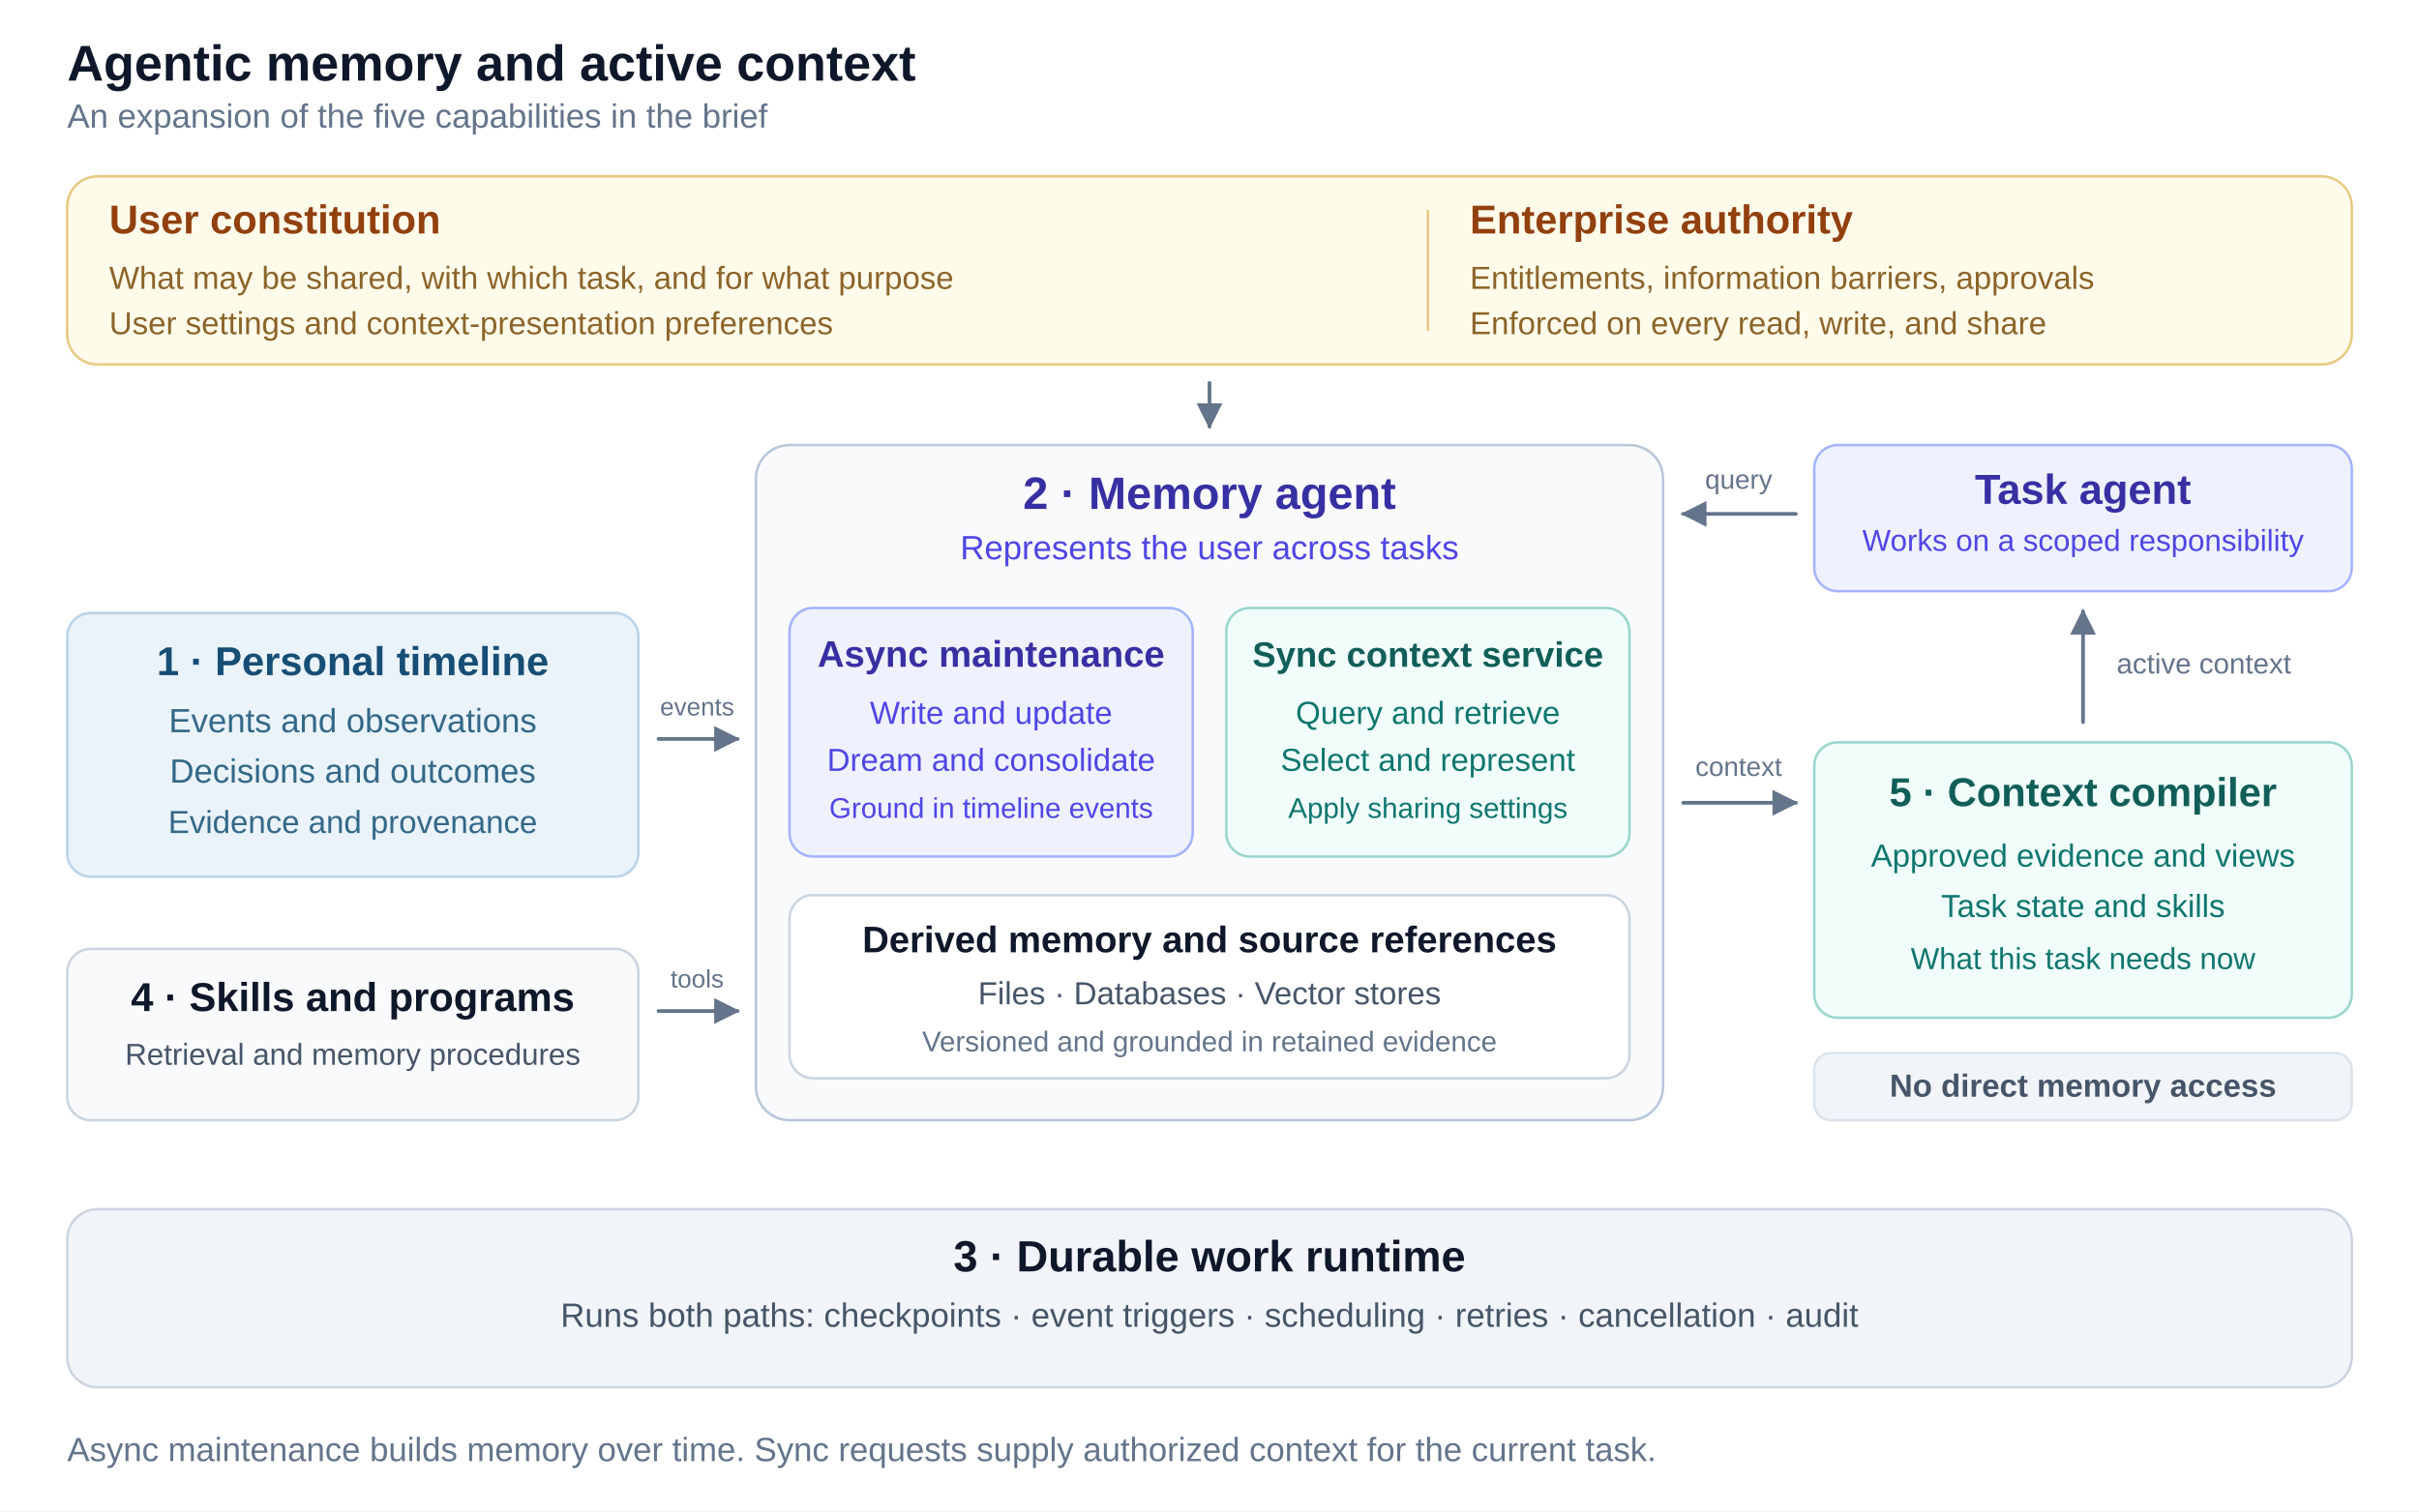
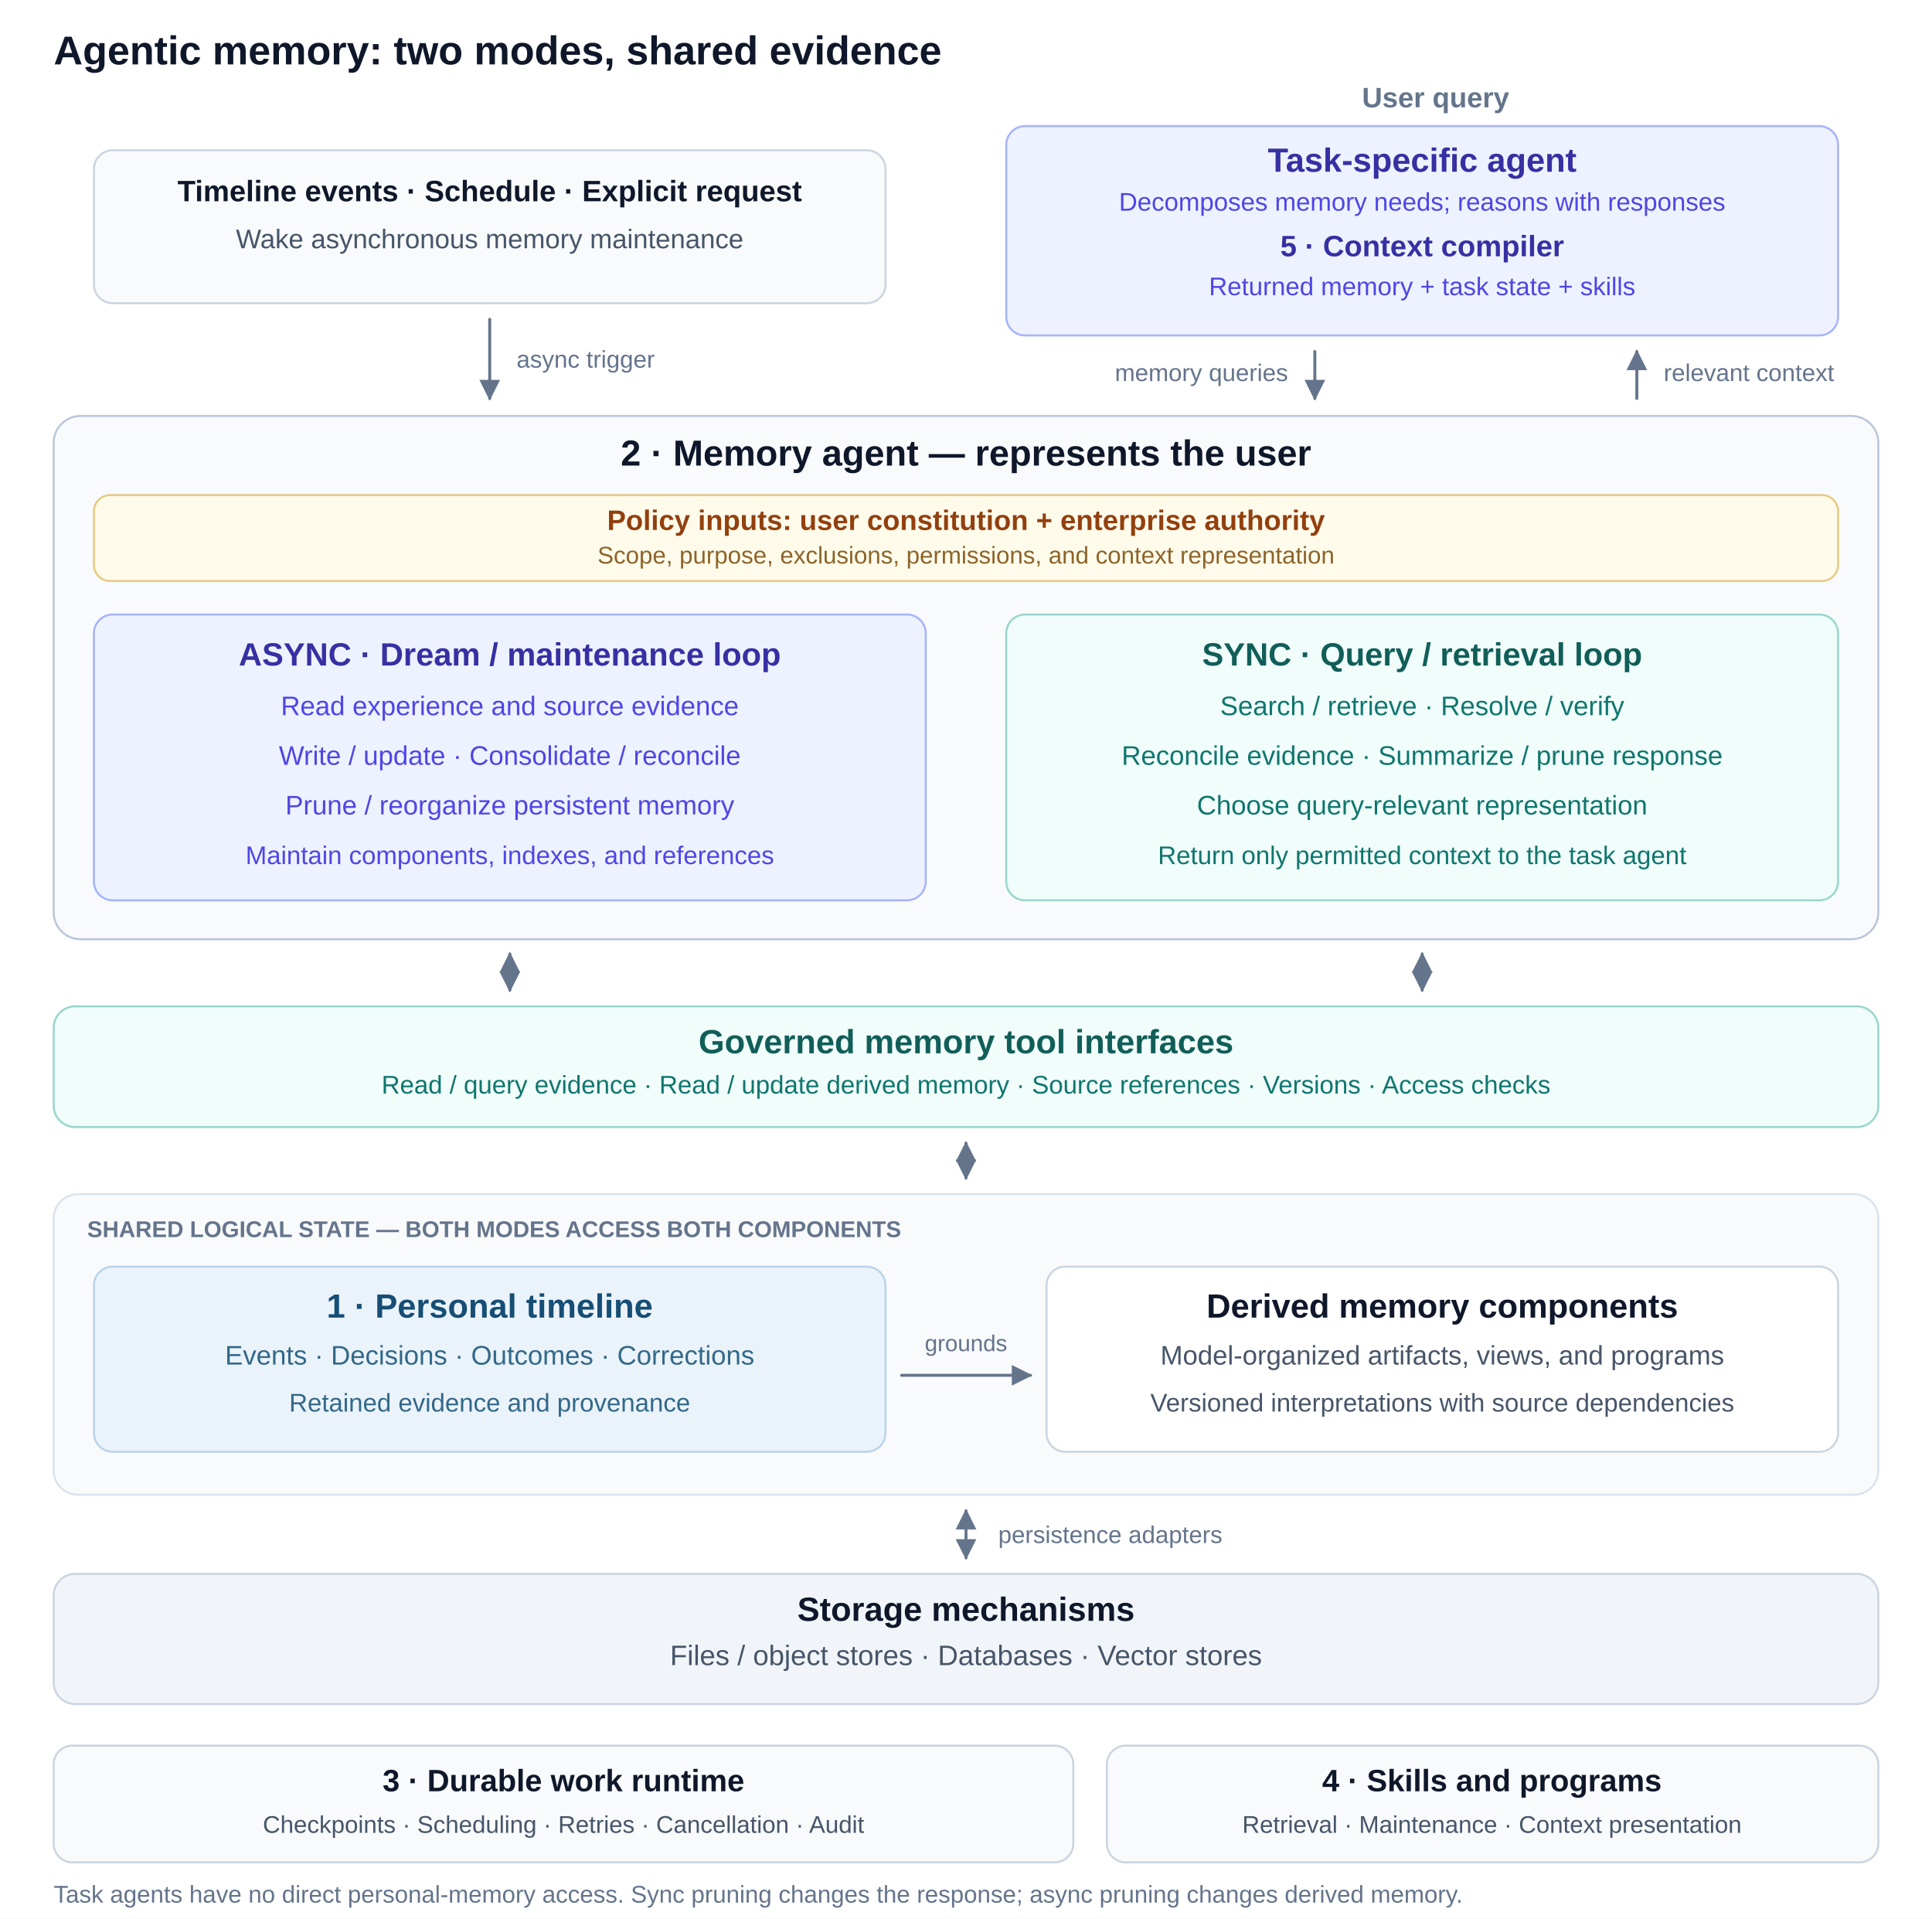
- <svg xmlns="http://www.w3.org/2000/svg" width="1440" height="900" viewBox="0 0 1440 900" role="img" aria-labelledby="title desc">
+ <svg xmlns="http://www.w3.org/2000/svg" width="1440" height="1430" viewBox="0 0 1440 1430" role="img" aria-labelledby="title desc">
  <defs>
-     <marker id="arrow" viewBox="0 0 10 10" refX="9" refY="5" markerWidth="7" markerHeight="7" orient="auto-start-reverse">
+     <marker id="a" viewBox="0 0 10 10" refX="9" refY="5" markerWidth="7" markerHeight="7" orient="auto-start-reverse">
      <path d="M 0 0 L 10 5 L 0 10 z" fill="#64748b" />
    </marker>
  </defs>
-   <rect width="1440" height="900" fill="#ffffff" />
+   <rect width="1440" height="1430" fill="white" />
  <g font-family="Arial, Helvetica, sans-serif">
-     <text x="40" y="48" text-anchor="start" font-size="30" font-weight="700" fill="#0f172a">Agentic memory and active context</text>
-     <text x="40" y="76" text-anchor="start" font-size="20" font-weight="400" fill="#64748b">An expansion of the five capabilities in the brief</text>
-     <rect x="40" y="105" width="1360" height="112" rx="18" fill="#fffbeb" stroke="#e7ca83" stroke-width="1.5" />
-     <text x="65" y="139" text-anchor="start" font-size="24" font-weight="700" fill="#92400e">User constitution</text>
-     <text x="65" y="172" text-anchor="start" font-size="19" font-weight="400" fill="#8c6429">What may be shared, with which task, and for what purpose</text>
-     <text x="65" y="199" text-anchor="start" font-size="19" font-weight="400" fill="#8c6429">User settings and context-presentation preferences</text>
-     <path d="M 850 125 L 850 197" stroke="#e7ca83" stroke-width="1.5" />
-     <text x="875" y="139" text-anchor="start" font-size="24" font-weight="700" fill="#92400e">Enterprise authority</text>
-     <text x="875" y="172" text-anchor="start" font-size="19" font-weight="400" fill="#8c6429">Entitlements, information barriers, approvals</text>
-     <text x="875" y="199" text-anchor="start" font-size="19" font-weight="400" fill="#8c6429">Enforced on every read, write, and share</text>
-     <path d="M 720 228 L 720 254" fill="none" stroke="#64748b" stroke-width="2.2" stroke-linecap="round" stroke-linejoin="round" marker-end="url(#arrow)" />
-     <rect x="450" y="265" width="540" height="402" rx="20" fill="#f8fafc" stroke="#b9c7da" stroke-width="1.5" />
-     <text x="720" y="303" text-anchor="middle" font-size="27" font-weight="700" fill="#3730a3">2 · Memory agent</text>
-     <text x="720" y="333" text-anchor="middle" font-size="20" font-weight="400" fill="#4f46e5">Represents the user across tasks</text>
-     <rect x="470" y="362" width="240" height="148" rx="14" fill="#eef2ff" stroke="#a5b4fc" stroke-width="1.5" />
-     <text x="590" y="397" text-anchor="middle" font-size="22" font-weight="700" fill="#3730a3">Async maintenance</text>
-     <text x="590" y="431" text-anchor="middle" font-size="19" font-weight="400" fill="#4f46e5">Write and update</text>
-     <text x="590" y="459" text-anchor="middle" font-size="19" font-weight="400" fill="#4f46e5">Dream and consolidate</text>
-     <text x="590" y="487" text-anchor="middle" font-size="17" font-weight="400" fill="#4f46e5">Ground in timeline events</text>
-     <rect x="730" y="362" width="240" height="148" rx="14" fill="#f0fdfa" stroke="#99d6cd" stroke-width="1.5" />
-     <text x="850" y="397" text-anchor="middle" font-size="21" font-weight="700" fill="#115e59">Sync context service</text>
-     <text x="850" y="431" text-anchor="middle" font-size="19" font-weight="400" fill="#0f766e">Query and retrieve</text>
-     <text x="850" y="459" text-anchor="middle" font-size="19" font-weight="400" fill="#0f766e">Select and represent</text>
-     <text x="850" y="487" text-anchor="middle" font-size="17" font-weight="400" fill="#0f766e">Apply sharing settings</text>
-     <rect x="470" y="533" width="500" height="109" rx="14" fill="#ffffff" stroke="#cbd5e1" stroke-width="1.5" />
-     <text x="720" y="567" text-anchor="middle" font-size="22" font-weight="700" fill="#0f172a">Derived memory and source references</text>
-     <text x="720" y="598" text-anchor="middle" font-size="19" font-weight="400" fill="#475569">Files · Databases · Vector stores</text>
-     <text x="720" y="626" text-anchor="middle" font-size="17" font-weight="400" fill="#64748b">Versioned and grounded in retained evidence</text>
-     <rect x="40" y="365" width="340" height="157" rx="14" fill="#eaf3fa" stroke="#bad3e8" stroke-width="1.5" />
-     <text x="210" y="402" text-anchor="middle" font-size="24" font-weight="700" fill="#164e75">1 · Personal timeline</text>
-     <text x="210" y="436" text-anchor="middle" font-size="20" font-weight="400" fill="#336888">Events and observations</text>
-     <text x="210" y="466" text-anchor="middle" font-size="20" font-weight="400" fill="#336888">Decisions and outcomes</text>
-     <text x="210" y="496" text-anchor="middle" font-size="19" font-weight="400" fill="#336888">Evidence and provenance</text>
-     <path d="M 392 440 L 439 440" fill="none" stroke="#64748b" stroke-width="2.2" stroke-linecap="round" stroke-linejoin="round" marker-end="url(#arrow)" />
-     <text x="415" y="426" text-anchor="middle" font-size="15" font-weight="400" fill="#64748b">events</text>
-     <rect x="40" y="565" width="340" height="102" rx="14" fill="#f8fafc" stroke="#cbd5e1" stroke-width="1.5" />
-     <text x="210" y="602" text-anchor="middle" font-size="24" font-weight="700" fill="#0f172a">4 · Skills and programs</text>
-     <text x="210" y="634" text-anchor="middle" font-size="18" font-weight="400" fill="#475569">Retrieval and memory procedures</text>
-     <path d="M 392 602 L 439 602" fill="none" stroke="#64748b" stroke-width="2.2" stroke-linecap="round" stroke-linejoin="round" marker-end="url(#arrow)" />
-     <text x="415" y="588" text-anchor="middle" font-size="15" font-weight="400" fill="#64748b">tools</text>
-     <rect x="1080" y="265" width="320" height="87" rx="14" fill="#eef2ff" stroke="#a5b4fc" stroke-width="1.5" />
-     <text x="1240" y="300" text-anchor="middle" font-size="25" font-weight="700" fill="#3730a3">Task agent</text>
-     <text x="1240" y="328" text-anchor="middle" font-size="18" font-weight="400" fill="#4f46e5">Works on a scoped responsibility</text>
-     <path d="M 1069 306 L 1002 306" fill="none" stroke="#64748b" stroke-width="2.2" stroke-linecap="round" stroke-linejoin="round" marker-end="url(#arrow)" />
-     <text x="1035" y="291" text-anchor="middle" font-size="16" font-weight="400" fill="#64748b">query</text>
-     <rect x="1080" y="442" width="320" height="164" rx="14" fill="#f0fdfa" stroke="#99d6cd" stroke-width="1.5" />
-     <text x="1240" y="480" text-anchor="middle" font-size="24" font-weight="700" fill="#115e59">5 · Context compiler</text>
-     <text x="1240" y="516" text-anchor="middle" font-size="19" font-weight="400" fill="#0f766e">Approved evidence and views</text>
-     <text x="1240" y="546" text-anchor="middle" font-size="19" font-weight="400" fill="#0f766e">Task state and skills</text>
-     <text x="1240" y="577" text-anchor="middle" font-size="18" font-weight="400" fill="#0f766e">What this task needs now</text>
-     <path d="M 1002 478 L 1069 478" fill="none" stroke="#64748b" stroke-width="2.2" stroke-linecap="round" stroke-linejoin="round" marker-end="url(#arrow)" />
-     <text x="1035" y="462" text-anchor="middle" font-size="16" font-weight="400" fill="#64748b">context</text>
-     <path d="M 1240 430 L 1240 364" fill="none" stroke="#64748b" stroke-width="2.2" stroke-linecap="round" stroke-linejoin="round" marker-end="url(#arrow)" />
-     <text x="1260" y="401" text-anchor="start" font-size="17" font-weight="400" fill="#64748b">active context</text>
-     <rect x="1080" y="627" width="320" height="40" rx="10" fill="#f1f5f9" stroke="#dbe3ed" stroke-width="1.5" />
-     <text x="1240" y="653" text-anchor="middle" font-size="19" font-weight="700" fill="#475569">No direct memory access</text>
-     <rect x="40" y="720" width="1360" height="106" rx="18" fill="#f1f5f9" stroke="#cbd5e1" stroke-width="1.5" />
-     <text x="720" y="757" text-anchor="middle" font-size="26" font-weight="700" fill="#0f172a">3 · Durable work runtime</text>
-     <text x="720" y="790" text-anchor="middle" font-size="20" font-weight="400" fill="#475569">Runs both paths: checkpoints · event triggers · scheduling · retries · cancellation · audit</text>
-     <text x="40" y="870" text-anchor="start" font-size="20" font-weight="400" fill="#64748b">Async maintenance builds memory over time. Sync requests supply authorized context for the current task.</text>
+     <text x="40" y="48" text-anchor="start" font-size="30" fill="#0f172a" font-weight="700">Agentic memory: two modes, shared evidence</text>
+     <rect x="70" y="112" width="590" height="114" rx="14" fill="#f8fafc" stroke="#cbd5e1" stroke-width="1.5" />
+     <text x="365" y="150" text-anchor="middle" font-size="22" fill="#0f172a" font-weight="700">Timeline events · Schedule · Explicit request</text>
+     <text x="365" y="185" text-anchor="middle" font-size="20" fill="#475569" font-weight="400">Wake asynchronous memory maintenance</text>
+     <path d="M 365 238 L 365 297" fill="none" stroke="#64748b" stroke-width="2.2" stroke-linecap="round" marker-end="url(#a)" />
+     <text x="385" y="274" text-anchor="start" font-size="18" fill="#64748b" font-weight="400">async trigger</text>
+     <text x="1070" y="80" text-anchor="middle" font-size="21" fill="#64748b" font-weight="700">User query</text>
+     <rect x="750" y="94" width="620" height="156" rx="14" fill="#eef2ff" stroke="#a5b4fc" stroke-width="1.5" />
+     <text x="1060" y="128" text-anchor="middle" font-size="25" fill="#3730a3" font-weight="700">Task-specific agent</text>
+     <text x="1060" y="157" text-anchor="middle" font-size="19" fill="#4f46e5" font-weight="400">Decomposes memory needs; reasons with responses</text>
+     <text x="1060" y="191" text-anchor="middle" font-size="22" fill="#3730a3" font-weight="700">5 · Context compiler</text>
+     <text x="1060" y="220" text-anchor="middle" font-size="19" fill="#4f46e5" font-weight="400">Returned memory + task state + skills</text>
+     <path d="M 980 262 L 980 297" fill="none" stroke="#64748b" stroke-width="2.2" stroke-linecap="round" marker-end="url(#a)" />
+     <text x="960" y="284" text-anchor="end" font-size="18" fill="#64748b" font-weight="400">memory queries</text>
+     <path d="M 1220 297 L 1220 262" fill="none" stroke="#64748b" stroke-width="2.2" stroke-linecap="round" marker-end="url(#a)" />
+     <text x="1240" y="284" text-anchor="start" font-size="18" fill="#64748b" font-weight="400">relevant context</text>
+     <rect x="40" y="310" width="1360" height="390" rx="20" fill="#f8fafc" stroke="#b9c7da" stroke-width="1.5" />
+     <text x="720" y="347" text-anchor="middle" font-size="27" fill="#0f172a" font-weight="700">2 · Memory agent — represents the user</text>
+     <rect x="70" y="369" width="1300" height="64" rx="12" fill="#fffbeb" stroke="#e7ca83" stroke-width="1.5" />
+     <text x="720" y="395" text-anchor="middle" font-size="21" fill="#92400e" font-weight="700">Policy inputs: user constitution + enterprise authority</text>
+     <text x="720" y="420" text-anchor="middle" font-size="18" fill="#8c6429" font-weight="400">Scope, purpose, exclusions, permissions, and context representation</text>
+     <rect x="70" y="458" width="620" height="213" rx="14" fill="#eef2ff" stroke="#a5b4fc" stroke-width="1.5" />
+     <text x="380" y="496" text-anchor="middle" font-size="24" fill="#3730a3" font-weight="700">ASYNC · Dream / maintenance loop</text>
+     <text x="380" y="533" text-anchor="middle" font-size="20" fill="#4f46e5" font-weight="400">Read experience and source evidence</text>
+     <text x="380" y="570" text-anchor="middle" font-size="20" fill="#4f46e5" font-weight="400">Write / update · Consolidate / reconcile</text>
+     <text x="380" y="607" text-anchor="middle" font-size="20" fill="#4f46e5" font-weight="400">Prune / reorganize persistent memory</text>
+     <text x="380" y="644" text-anchor="middle" font-size="19" fill="#4f46e5" font-weight="400">Maintain components, indexes, and references</text>
+     <rect x="750" y="458" width="620" height="213" rx="14" fill="#f0fdfa" stroke="#99d6cd" stroke-width="1.5" />
+     <text x="1060" y="496" text-anchor="middle" font-size="24" fill="#115e59" font-weight="700">SYNC · Query / retrieval loop</text>
+     <text x="1060" y="533" text-anchor="middle" font-size="20" fill="#0f766e" font-weight="400">Search / retrieve · Resolve / verify</text>
+     <text x="1060" y="570" text-anchor="middle" font-size="20" fill="#0f766e" font-weight="400">Reconcile evidence · Summarize / prune response</text>
+     <text x="1060" y="607" text-anchor="middle" font-size="20" fill="#0f766e" font-weight="400">Choose query-relevant representation</text>
+     <text x="1060" y="644" text-anchor="middle" font-size="19" fill="#0f766e" font-weight="400">Return only permitted context to the task agent</text>
+     <path d="M 380 711 L 380 738" fill="none" stroke="#64748b" stroke-width="2.2" stroke-linecap="round" marker-end="url(#a)" marker-start="url(#a)" />
+     <path d="M 1060 711 L 1060 738" fill="none" stroke="#64748b" stroke-width="2.2" stroke-linecap="round" marker-end="url(#a)" marker-start="url(#a)" />
+     <rect x="40" y="750" width="1360" height="90" rx="16" fill="#f0fdfa" stroke="#99d6cd" stroke-width="1.5" />
+     <text x="720" y="785" text-anchor="middle" font-size="25" fill="#115e59" font-weight="700">Governed memory tool interfaces</text>
+     <text x="720" y="815" text-anchor="middle" font-size="19" fill="#0f766e" font-weight="400">Read / query evidence · Read / update derived memory · Source references · Versions · Access checks</text>
+     <path d="M 720 852 L 720 878" fill="none" stroke="#64748b" stroke-width="2.2" stroke-linecap="round" marker-end="url(#a)" marker-start="url(#a)" />
+     <rect x="40" y="890" width="1360" height="224" rx="18" fill="#f8fafc" stroke="#dbe3ed" stroke-width="1.5" />
+     <text x="65" y="922" text-anchor="start" font-size="17" fill="#64748b" font-weight="700">SHARED LOGICAL STATE — BOTH MODES ACCESS BOTH COMPONENTS</text>
+     <rect x="70" y="944" width="590" height="138" rx="14" fill="#eaf3fa" stroke="#bad3e8" stroke-width="1.5" />
+     <text x="365" y="982" text-anchor="middle" font-size="25" fill="#164e75" font-weight="700">1 · Personal timeline</text>
+     <text x="365" y="1017" text-anchor="middle" font-size="20" fill="#336888" font-weight="400">Events · Decisions · Outcomes · Corrections</text>
+     <text x="365" y="1052" text-anchor="middle" font-size="19" fill="#336888" font-weight="400">Retained evidence and provenance</text>
+     <rect x="780" y="944" width="590" height="138" rx="14" fill="#ffffff" stroke="#cbd5e1" stroke-width="1.5" />
+     <text x="1075" y="982" text-anchor="middle" font-size="25" fill="#0f172a" font-weight="700">Derived memory components</text>
+     <text x="1075" y="1017" text-anchor="middle" font-size="20" fill="#475569" font-weight="400">Model-organized artifacts, views, and programs</text>
+     <text x="1075" y="1052" text-anchor="middle" font-size="19" fill="#475569" font-weight="400">Versioned interpretations with source dependencies</text>
+     <path d="M 672 1025 L 768 1025" fill="none" stroke="#64748b" stroke-width="2.2" stroke-linecap="round" marker-end="url(#a)" />
+     <text x="720" y="1007" text-anchor="middle" font-size="17" fill="#64748b" font-weight="400">grounds</text>
+     <path d="M 720 1126 L 720 1161" fill="none" stroke="#64748b" stroke-width="2.2" stroke-linecap="round" marker-end="url(#a)" marker-start="url(#a)" />
+     <text x="744" y="1150" text-anchor="start" font-size="18" fill="#64748b" font-weight="400">persistence adapters</text>
+     <rect x="40" y="1173" width="1360" height="97" rx="16" fill="#f1f5f9" stroke="#cbd5e1" stroke-width="1.5" />
+     <text x="720" y="1208" text-anchor="middle" font-size="25" fill="#0f172a" font-weight="700">Storage mechanisms</text>
+     <text x="720" y="1241" text-anchor="middle" font-size="21" fill="#475569" font-weight="400">Files / object stores · Databases · Vector stores</text>
+     <rect x="40" y="1301" width="760" height="87" rx="14" fill="#f8fafc" stroke="#cbd5e1" stroke-width="1.5" />
+     <text x="420" y="1335" text-anchor="middle" font-size="23" fill="#0f172a" font-weight="700">3 · Durable work runtime</text>
+     <text x="420" y="1366" text-anchor="middle" font-size="18" fill="#475569" font-weight="400">Checkpoints · Scheduling · Retries · Cancellation · Audit</text>
+     <rect x="825" y="1301" width="575" height="87" rx="14" fill="#f8fafc" stroke="#cbd5e1" stroke-width="1.5" />
+     <text x="1112" y="1335" text-anchor="middle" font-size="23" fill="#0f172a" font-weight="700">4 · Skills and programs</text>
+     <text x="1112" y="1366" text-anchor="middle" font-size="18" fill="#475569" font-weight="400">Retrieval · Maintenance · Context presentation</text>
+     <text x="40" y="1418" text-anchor="start" font-size="18" fill="#64748b" font-weight="400">Task agents have no direct personal-memory access. Sync pruning changes the response; async pruning changes derived memory.</text>
  </g>
</svg>
